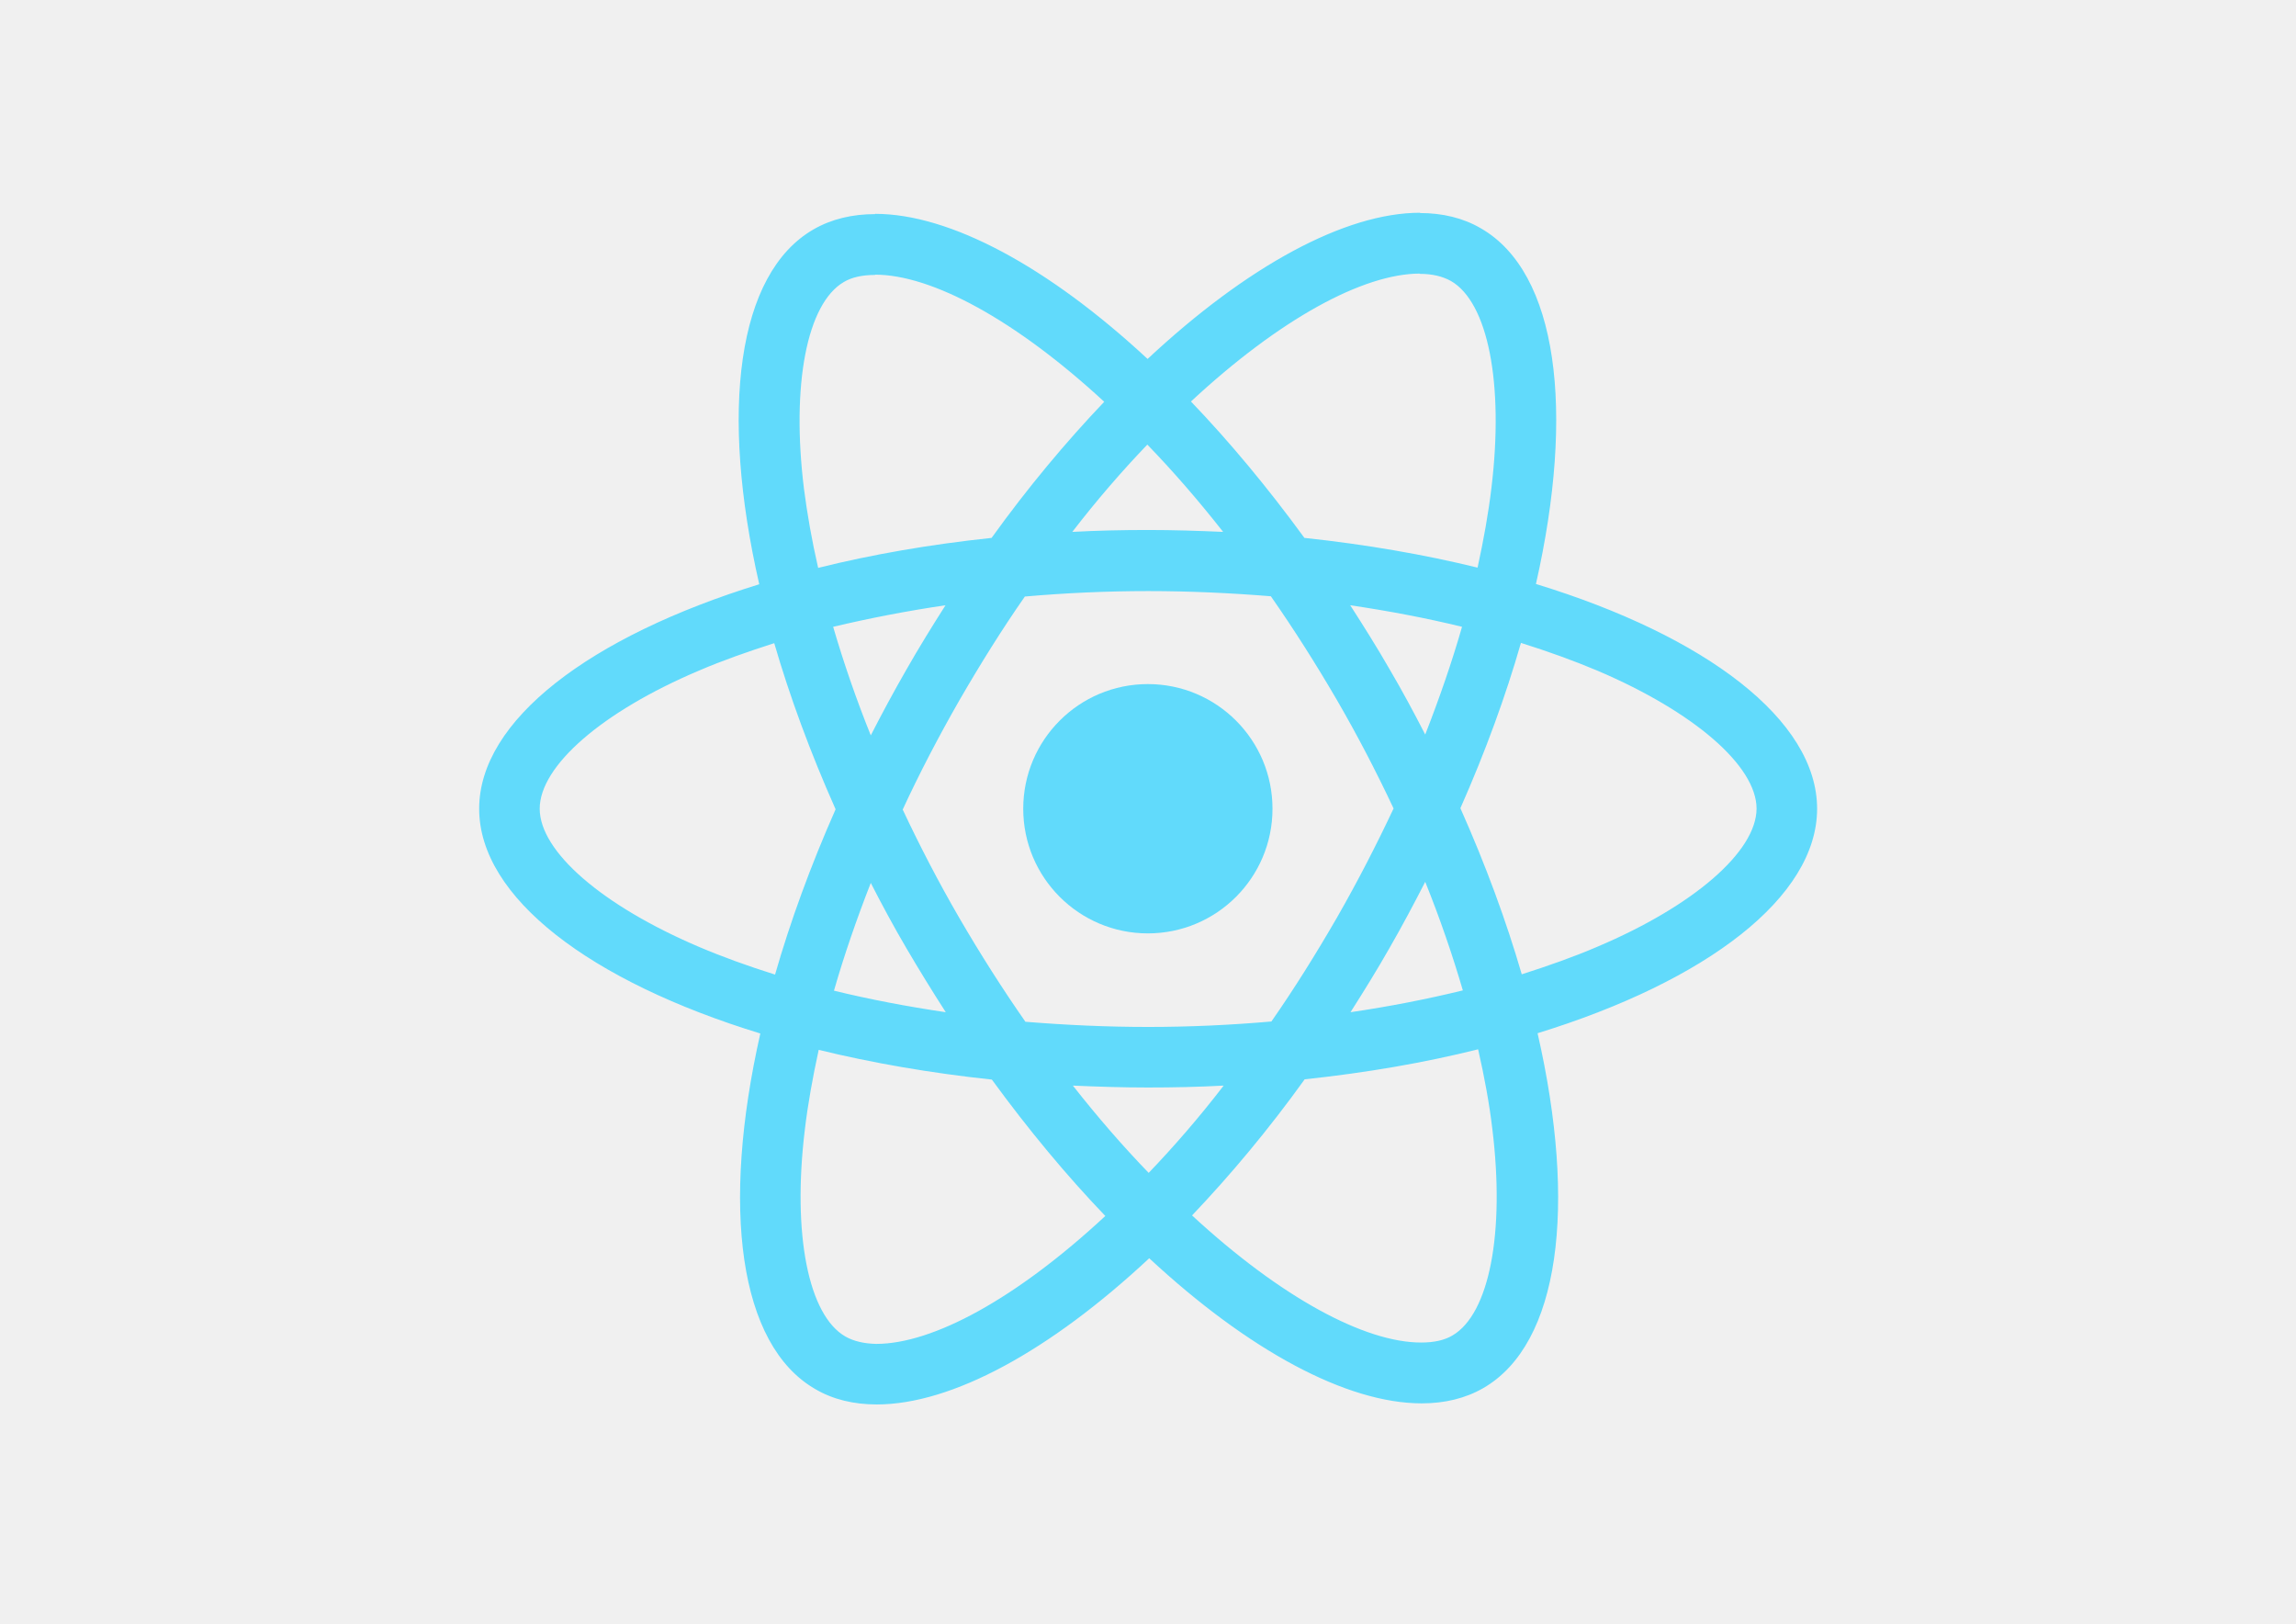
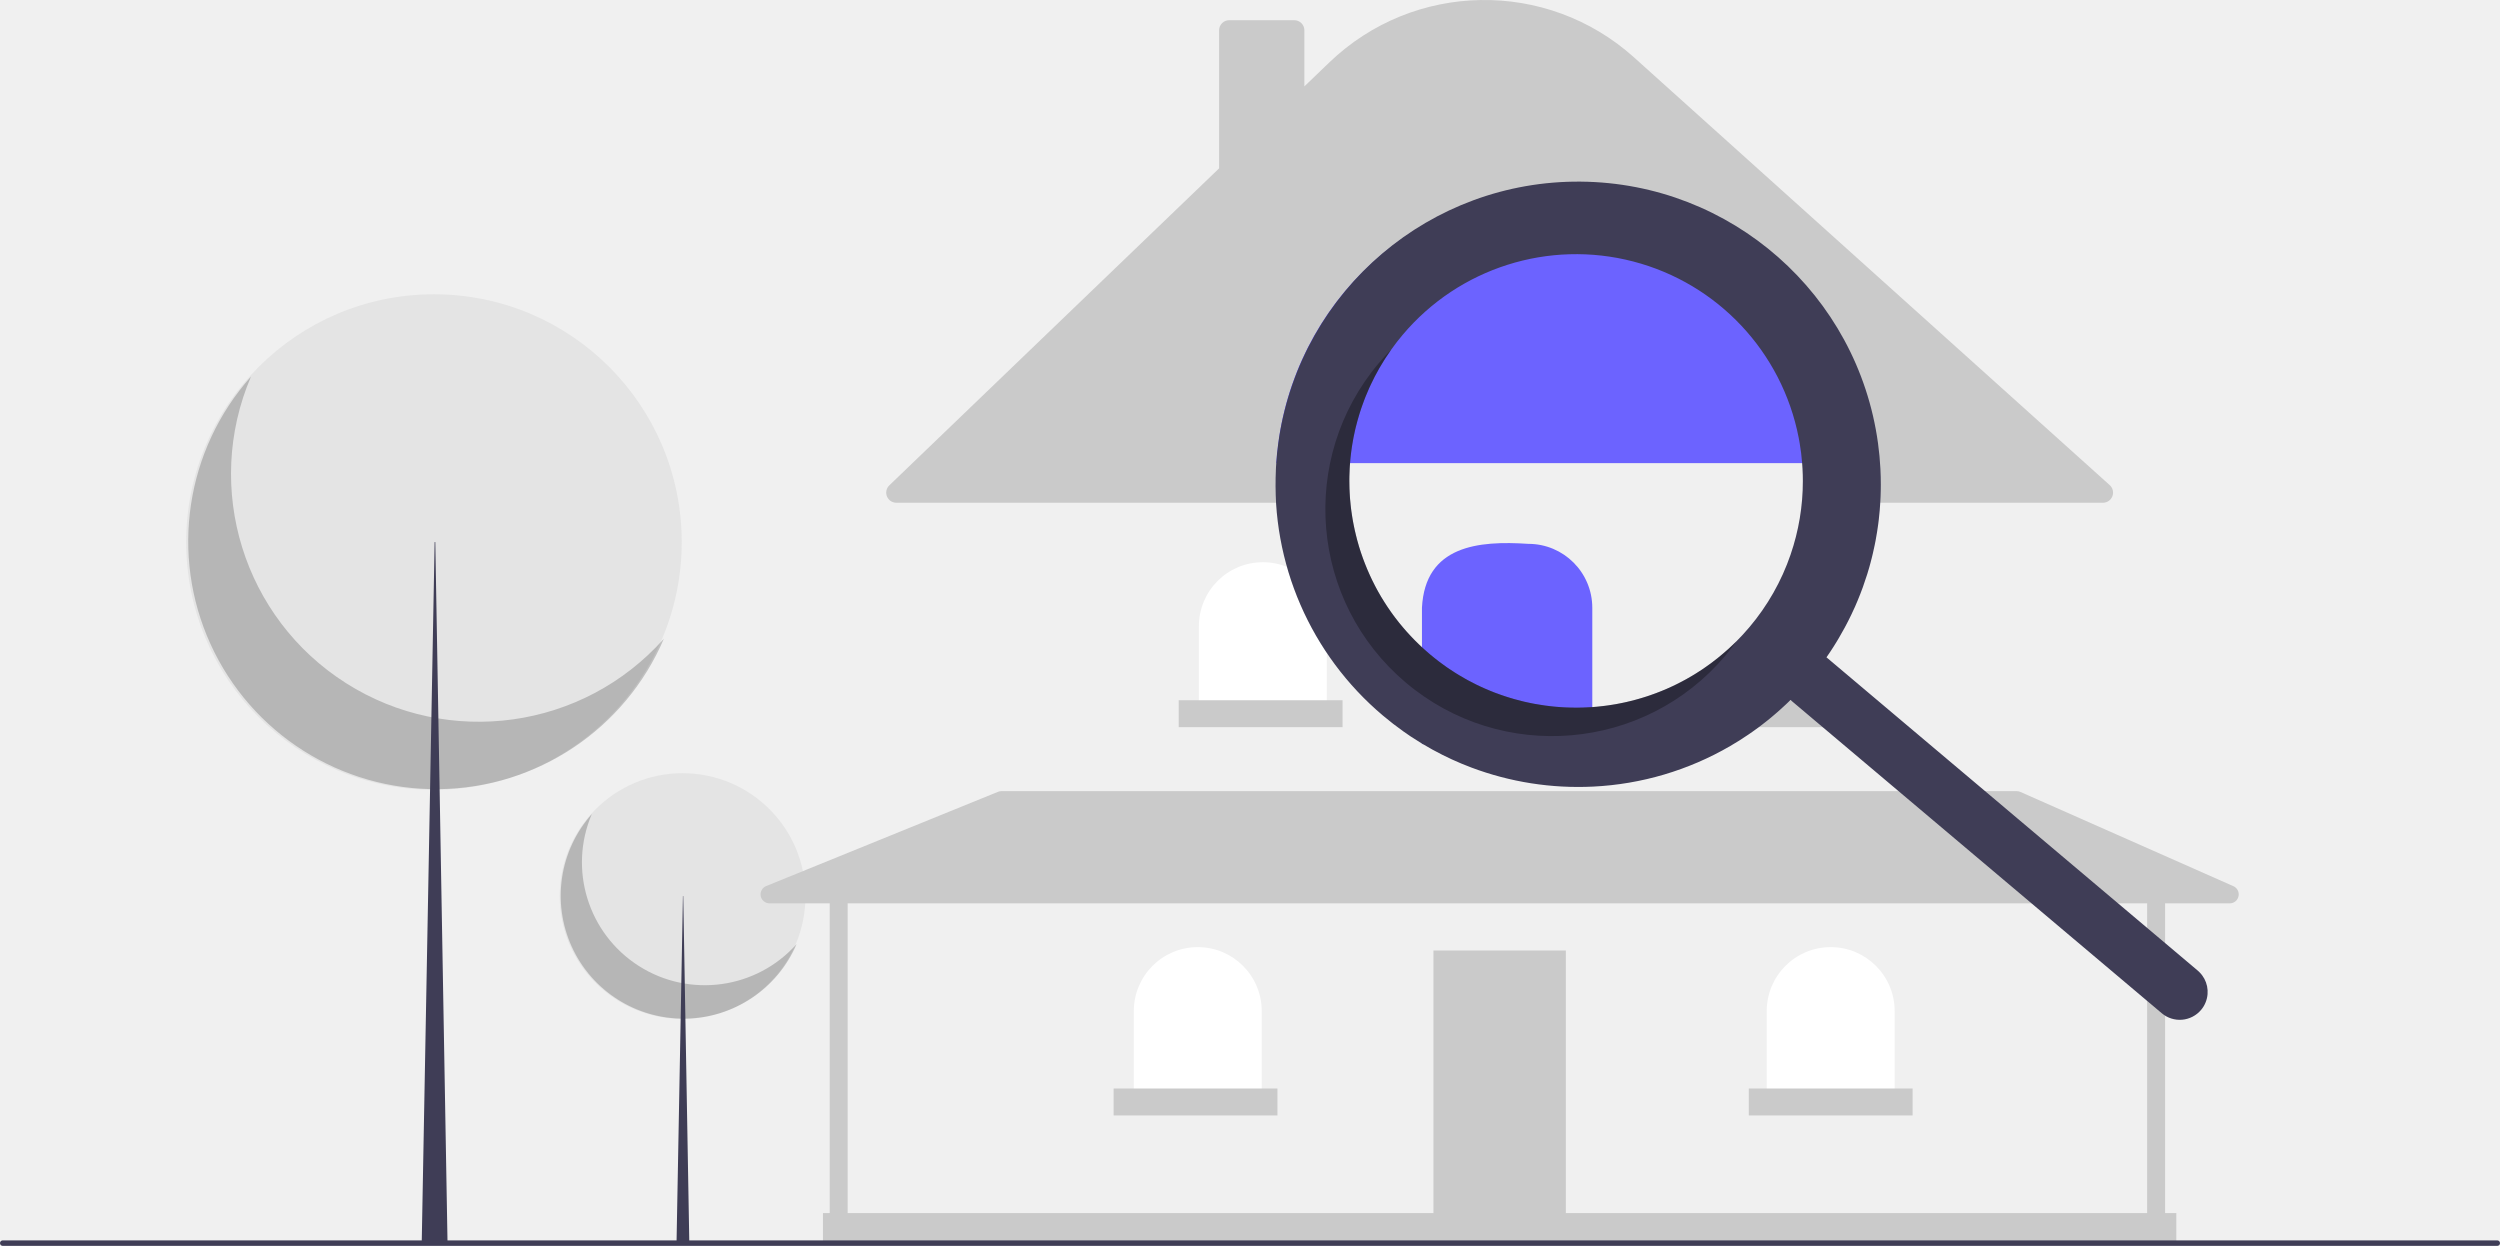
- <svg xmlns="http://www.w3.org/2000/svg" viewBox="0 0 841.9 595.3">
-   <g fill="#61DAFB">
-     <path d="M666.3 296.5c0-32.5-40.7-63.3-103.1-82.4 14.4-63.6 8-114.2-20.2-130.4-6.5-3.8-14.1-5.6-22.4-5.6v22.3c4.6 0 8.3.9 11.4 2.6 13.6 7.8 19.5 37.5 14.9 75.7-1.1 9.4-2.9 19.3-5.1 29.4-19.6-4.8-41-8.5-63.5-10.9-13.5-18.5-27.5-35.3-41.6-50 32.6-30.3 63.2-46.9 84-46.9V78c-27.5 0-63.5 19.6-99.9 53.6-36.4-33.8-72.4-53.2-99.9-53.2v22.3c20.7 0 51.4 16.5 84 46.6-14 14.7-28 31.4-41.3 49.9-22.6 2.4-44 6.1-63.6 11-2.3-10-4-19.7-5.2-29-4.7-38.2 1.1-67.9 14.6-75.8 3-1.8 6.9-2.6 11.5-2.6V78.5c-8.4 0-16 1.8-22.6 5.6-28.1 16.2-34.4 66.7-19.9 130.1-62.2 19.2-102.7 49.9-102.7 82.3 0 32.5 40.7 63.3 103.1 82.4-14.4 63.6-8 114.2 20.2 130.4 6.5 3.8 14.1 5.6 22.5 5.6 27.5 0 63.5-19.6 99.9-53.6 36.4 33.8 72.4 53.2 99.9 53.2 8.4 0 16-1.8 22.6-5.6 28.1-16.2 34.4-66.7 19.9-130.1 62-19.1 102.5-49.9 102.5-82.3zm-130.2-66.7c-3.7 12.9-8.3 26.2-13.5 39.5-4.1-8-8.4-16-13.1-24-4.6-8-9.5-15.8-14.4-23.4 14.2 2.1 27.9 4.7 41 7.9zm-45.8 106.5c-7.8 13.5-15.8 26.3-24.1 38.2-14.9 1.3-30 2-45.2 2-15.1 0-30.2-.7-45-1.9-8.3-11.9-16.4-24.6-24.2-38-7.6-13.1-14.5-26.4-20.8-39.8 6.2-13.4 13.2-26.8 20.7-39.9 7.8-13.5 15.8-26.3 24.1-38.2 14.9-1.3 30-2 45.2-2 15.1 0 30.2.7 45 1.9 8.3 11.9 16.4 24.6 24.2 38 7.6 13.1 14.5 26.4 20.8 39.8-6.3 13.4-13.2 26.8-20.7 39.9zm32.3-13c5.4 13.4 10 26.8 13.8 39.8-13.1 3.2-26.9 5.9-41.2 8 4.9-7.7 9.8-15.6 14.4-23.7 4.6-8 8.9-16.1 13-24.1zM421.2 430c-9.3-9.6-18.6-20.3-27.8-32 9 .4 18.2.7 27.5.7 9.4 0 18.7-.2 27.8-.7-9 11.7-18.3 22.4-27.5 32zm-74.4-58.9c-14.2-2.1-27.9-4.7-41-7.9 3.7-12.9 8.3-26.2 13.5-39.5 4.1 8 8.4 16 13.1 24 4.7 8 9.5 15.8 14.4 23.4zM420.7 163c9.3 9.6 18.6 20.3 27.8 32-9-.4-18.2-.7-27.5-.7-9.4 0-18.7.2-27.8.7 9-11.7 18.3-22.4 27.5-32zm-74 58.9c-4.9 7.7-9.8 15.6-14.4 23.7-4.6 8-8.9 16-13 24-5.4-13.4-10-26.8-13.8-39.8 13.1-3.1 26.9-5.8 41.2-7.9zm-90.5 125.2c-35.4-15.1-58.3-34.9-58.3-50.6 0-15.7 22.9-35.6 58.3-50.6 8.6-3.7 18-7 27.7-10.1 5.7 19.6 13.2 40 22.5 60.9-9.2 20.8-16.6 41.1-22.2 60.6-9.9-3.1-19.3-6.5-28-10.2zM310 490c-13.6-7.8-19.5-37.5-14.9-75.7 1.1-9.4 2.9-19.3 5.1-29.4 19.6 4.8 41 8.5 63.5 10.9 13.5 18.5 27.5 35.3 41.6 50-32.6 30.3-63.2 46.9-84 46.9-4.5-.1-8.3-1-11.3-2.7zm237.2-76.2c4.7 38.2-1.1 67.9-14.6 75.8-3 1.8-6.9 2.6-11.5 2.6-20.7 0-51.4-16.5-84-46.6 14-14.7 28-31.4 41.3-49.9 22.6-2.4 44-6.1 63.6-11 2.3 10.1 4.1 19.8 5.2 29.1zm38.5-66.7c-8.6 3.7-18 7-27.7 10.1-5.7-19.6-13.2-40-22.5-60.9 9.2-20.8 16.6-41.1 22.2-60.6 9.9 3.1 19.3 6.5 28.1 10.2 35.4 15.1 58.3 34.9 58.3 50.6-.1 15.7-23 35.6-58.4 50.6zM320.8 78.4z" />
-     <circle cx="420.9" cy="296.5" r="45.7" />
-     <path d="M520.5 78.1z" />
-   </g>
+ <svg xmlns="http://www.w3.org/2000/svg" data-name="Layer 1" width="909" height="453" viewBox="0 0 909 453">
+   <circle cx="248.187" cy="325.819" r="44.682" fill="#e4e4e4" />
+   <path d="M360.695,519.474a44.686,44.686,0,0,0,74.454,47.29A44.686,44.686,0,1,1,360.695,519.474Z" transform="translate(-145.5 -223.5)" opacity="0.2" style="isolation:isolate" />
+   <polygon points="248.31 325.819 248.432 325.819 250.642 452.5 245.977 452.5 248.31 325.819" fill="#3f3d56" />
+   <circle cx="157.782" cy="197.087" r="90.087" fill="#e4e4e4" />
+   <path d="M236.764,360.416A90.094,90.094,0,0,0,386.876,455.762,90.095,90.095,0,1,1,236.764,360.416Z" transform="translate(-145.5 -223.5)" opacity="0.2" style="isolation:isolate" />
+   <polygon points="158.029 197.087 158.277 197.087 162.732 452.5 153.327 452.5 158.029 197.087" fill="#3f3d56" />
+   <rect x="338.809" y="320.3" width="412.922" height="122.408" fill="#f0f0f0" />
+   <rect x="521.196" y="345.597" width="48.147" height="97.11" fill="#cacaca" />
+   <rect x="362.882" y="175.859" width="364.775" height="112.615" fill="#f0f0f0" />
+   <path d="M910.139,406.295H471.401a3.672,3.672,0,0,1-2.545-6.32l119.907-115.256V234.517a3.676,3.676,0,0,1,3.672-3.672h23.665a3.676,3.676,0,0,1,3.672,3.672v20.396l9.057-8.706a81.373,81.373,0,0,1,110.8-1.842L912.594,399.892a3.673,3.673,0,0,1-2.455,6.403Z" transform="translate(-145.5 -223.5)" fill="#cacaca" />
+   <path d="M459.176,204.421h0a23.257,23.257,0,0,1,23.257,23.257v31.418a0,0,0,0,1,0,0H435.919a0,0,0,0,1,0,0v-31.418A23.257,23.257,0,0,1,459.176,204.421Z" fill="#fff" />
+   <path d="M545.27,204.829h0a23.257,23.257,0,0,1,23.257,23.257v31.418a0,0,0,0,1,0,0H522.012a0,0,0,0,1,0,0v-31.418A23.257,23.257,0,0,1,545.27,204.829Z" fill="#fff" />
+   <path d="M631.363,205.237h0a23.257,23.257,0,0,1,23.257,23.257v31.418a0,0,0,0,1,0,0H608.106a0,0,0,0,1,0,0v-31.418A23.257,23.257,0,0,1,631.363,205.237Z" fill="#fff" />
+   <path d="M665.637,344.373h0a23.257,23.257,0,0,1,23.257,23.257v31.418a0,0,0,0,1,0,0H642.38a0,0,0,0,1,0,0v-31.418A23.257,23.257,0,0,1,665.637,344.373Z" fill="#fff" />
+   <path d="M435.511,344.373h0a23.257,23.257,0,0,1,23.257,23.257v31.418a0,0,0,0,1,0,0H412.254a0,0,0,0,1,0,0v-31.418A23.257,23.257,0,0,1,435.511,344.373Z" fill="#fff" />
+   <path d="M957.557,545.711,880.097,511.437a3.264,3.264,0,0,0-1.321-.279H509.618a3.263,3.263,0,0,0-1.229.24l-84.315,34.274a3.264,3.264,0,0,0,1.229,6.288H447.179v112.615h-2.448V676H936.809V664.575h-4.08v-112.615H956.236A3.264,3.264,0,0,0,957.557,545.711Zm-31.356,118.864H453.707v-112.615H926.2Z" transform="translate(-145.5 -223.5)" fill="#cacaca" />
+   <rect x="428.575" y="254.608" width="59.572" height="9.793" fill="#cacaca" />
+   <rect x="515.892" y="254.608" width="59.572" height="9.793" fill="#cacaca" />
+   <rect x="603.209" y="254.608" width="59.572" height="9.793" fill="#cacaca" />
+   <rect x="635.851" y="395.784" width="59.572" height="9.793" fill="#cacaca" />
+   <rect x="404.909" y="395.784" width="59.572" height="9.793" fill="#cacaca" />
+   <path d="M1053.5,676.5h-907a1,1,0,0,1,0-2h907a1,1,0,0,1,0,2Z" transform="translate(-145.5 -223.5)" fill="#3f3d56" />
+   <path d="M825.366,397.68c0,.64-.01,1.29-.02,1.93-.01.77-.03,1.53-.06,2.3-.03.67-.06,1.33-.1,1.99-.12,2.21-.31,4.41-.57,6.62-.06.56-.13,1.11-.21,1.67-.06.43-.12.87-.19,1.31-.07.49-.14.98-.22,1.47q-.24,1.56-.54,3.12c-.1.52-.2,1.04-.31,1.56-.21,1.03-.44,2.07-.68,3.1-.02.08-.04.17-.06.25-.12.51-.24,1.01-.37,1.52-.04.15-.07.29-.12.44-.09.38-.19.76-.29,1.14-.14.53-.28,1.05-.43,1.58-.24.82-.48,1.63-.73,2.45a2.581,2.581,0,0,0-.08.26c-.48,1.55-.99,3.08-1.55,4.6-.29.8-.6,1.61-.91,2.41-.31.8-.63,1.6-.96,2.39-.32.77-.65,1.54-.98,2.3-.08.18-.16.36-.25.54-.35.79-.71,1.56-1.08,2.33-.01.01-.01.03-.02.04-.29.62-.6,1.24-.91,1.85a.075.075,0,0,1-.02.05c-.3.6-.61,1.2-.93,1.79l-.51.97-.06.11c-.64,1.19-1.3,2.37-2,3.54-.15.26-.3.52-.45.77-.15.26-.31.52-.47.77q-.15.27-.33.54c-.21.34-.42.69-.64,1.03-.04.07-.09.14-.13.21-.38.59-.76,1.17-1.14,1.76-.47.71-.95,1.41-1.44,2.11l-10.86,17.38-.47-.39-.13-.12h-.01l-.43-.36-1.18-1c-.36.35-.71.7-1.07,1.04-.14.14-.29.27-.43.41-.11.1-.21.2-.32.3a104.718,104.718,0,0,1-69.98,29.75h-.03a114.298,114.298,0,0,1-57.03-13.46c-.39-.2-.77-.4-1.15-.63-2.28-1.24-4.51-2.55-6.7-3.95-.01-.01-.02-.01-.03-.02q-3.81-2.7-7.44-5.76a109.927,109.927,0,0,1-38.93-89.79c.03-.67.07-1.33.12-2q.24-3.63.74-7.23c.09-.67.19-1.34.29-2h213.78q.63,4.59.87,9.23C825.316,393.83,825.366,395.75,825.366,397.68Z" transform="translate(-145.5 -223.5)" fill="#f0f0f0" />
+   <path d="M824.346,382.67a108.092,108.092,0,0,0-213.78,0c-.1.66-.2,1.33-.29,2q-.495,3.6-.74,7.23H825.217Q824.976,387.265,824.346,382.67Z" transform="translate(-145.5 -223.5)" fill="#6c63ff" />
+   <path d="M724.459,494.047H662.521V444.5c1.143-22.643,20.496-24.471,38.68-23.256a23.256,23.256,0,0,1,23.257,23.256Z" transform="translate(-145.5 -223.5)" fill="#6c63ff" />
+   <path d="M662.516,458.82V458.83c0,.01.01.01.02.01ZM637.606,382.67c-.04.25-.09.5-.13.75.04-.25.09-.5.14-.75Zm-1.24,9.23c-.03.38-.06.76-.08,1.14q.03-.57.09-1.14a1.475,1.475,0,0,1,.01-.21C636.376,391.76,636.376,391.83,636.366,391.9Zm26.15,66.93c0,.01.01.01.02.01l-.02-.02Zm-24.91-76.16c-.04.25-.09.5-.13.75.04-.25.09-.5.14-.75Zm-1.32,10.37q.03-.57.09-1.14a1.475,1.475,0,0,1,.01-.21c-.01.07-.01.14-.02.21C636.336,392.28,636.306,392.66,636.286,393.04ZM945.226,577a6.772,6.772,0,0,0-.62-.58l-.01-.01-49.52-41.79-1.28-1.08-4.87-4.11-1.22-1.03L880.766,522.54l-1.9-1.6L874.937,517.62l-2.01-1.7-18.96-15.99L843.096,490.76l-1.46-1.23-32.03-27.03c.49-.7.97-1.4,1.44-2.11.38-.59.76-1.17,1.14-1.76.04-.07.09-.14.13-.21.22-.34.43-.69.64-1.03q.18-.27.33-.54c.16-.25.32-.51.47-.77.15-.25.3-.51.45-.77.7-1.17,1.36-2.35,2-3.54l.06-.11.51-.97c.32-.59.63-1.19.93-1.79a.075.075,0,0,0,.02-.05c.31-.61.62-1.23.91-1.85.01-.01.01-.03.02-.04.37-.77.73-1.54,1.08-2.33.09-.18.17-.36.25-.54.33-.76.66-1.53.98-2.3.33-.79.65-1.59.96-2.39.31-.8.62-1.61.91-2.41q.825-2.295,1.55-4.6a2.581,2.581,0,0,1,.08-.26c.25-.82.49-1.63.73-2.45.15-.53.29-1.05.43-1.58.1-.38.2-.76.29-1.14.05-.15.08-.29.12-.44.13-.51.25-1.01.37-1.52.02-.08.04-.17.06-.25.24-1.03.47-2.07.68-3.1.11-.52.21-1.04.31-1.56.19-1.04.38-2.08.54-3.12.08-.49.15-.98.22-1.47.07-.44.13-.88.19-1.31.08-.56.15-1.11.21-1.67.26-2.21.45-4.41.57-6.62.04-.66.07-1.32.1-1.99.03-.77.05-1.53.06-2.3.01-.64.02-1.29.02-1.93,0-1.93-.05-3.85-.15-5.78q-.24-4.635-.87-9.23a110.052,110.052,0,0,0-217.78-2c-.1.66-.2,1.33-.29,2q-.495,3.6-.74,7.23c-.05.67-.09,1.33-.12,2a109.927,109.927,0,0,0,38.93,89.79q3.63,3.06,7.44,5.76c.01.01.02.01.03.02.85.6,1.7,1.19,2.56,1.77,1.37.9,2.75,1.78,4.14,2.62.11.06.22.13.33.19,1.2.72,2.41,1.41,3.62,2.08h.01a108.153,108.153,0,0,0,13.99,6.44,110.384,110.384,0,0,0,44.23,6.94h.03a109.761,109.761,0,0,0,49.91-14.77c2.21-1.28,4.39-2.65,6.52-4.11.53-.36,1.07-.73,1.59-1.1.64-.45,1.28-.92,1.92-1.39.01,0,.01-.01.02-.01a1.43,1.43,0,0,1,.15-.11c.43-.33.87-.66,1.29-.98.11-.08.22-.16.33-.25a.481.481,0,0,0,.08-.07c.25-.18.49-.38.74-.57.25-.19.49-.39.74-.59a.939.939,0,0,0,.12-.09c.28-.23.56-.45.84-.68.29-.23.57-.47.84-.7.28-.23.55-.46.83-.7.24-.2.49-.41.73-.63.08-.06.15-.13.23-.2a.713.713,0,0,1,.1-.08c.33-.28.65-.57.97-.86.08-.07.15-.14.23-.21.49-.44.98-.88,1.46-1.34.11-.1.23-.21.34-.31.11-.1.21-.2.32-.3.14-.14.29-.27.43-.41.36-.34.71-.69,1.07-1.04l1.18,1,.43.36h.01l.13.12.47.39,6.98,5.9.15.13.12.09.79.67,1.58,1.34,1.58,1.33.23.19,7.35,6.2,1.02.86,7.09,5.98,36.7,30.97,1.28,1.08,50.23,42.38,12.88,10.87,4.79,4.04a10.133,10.133,0,0,0,14.29-1.2,9.842,9.842,0,0,0,1.69-2.84A10.091,10.091,0,0,0,945.226,577ZM655.556,345.19a82.447,82.447,0,0,1,143.95,37.48c.13.67.25,1.33.36,2,.41,2.39.71,4.81.89,7.23.05.67.1,1.33.13,2,.09,1.5.13,3.01.13,4.51a82.078,82.078,0,0,1-4.46,26.74v.01a82.007,82.007,0,0,1-14.97,26.38c-.14.16-.28.33-.43.49-1.32,1.56-2.71,3.06-4.14,4.49-.01.01-.02.03-.03.04-.49.49-.99.99-1.49,1.45-1.02.99-2.06,1.93-3.12,2.83q-2.385,2.085-4.89,3.91c-.56.41-1.12.81-1.69,1.21-.56.4-1.13.78-1.7,1.16-1.14.76-2.3,1.49-3.47,2.18-.58.35-1.18.69-1.77,1.02-.59.34-1.19.66-1.79.97-.6.32-1.2.63-1.81.93-1.21.61-2.43,1.18-3.67,1.71q-.93.42-1.86.78c-.39.16-.77.32-1.16.46a3.761,3.761,0,0,1-.47.18q-.315.135-.63.24a1.816,1.816,0,0,1-.21.08c-.43.17-.85.32-1.29.47-.63.23-1.26.44-1.9.64-.64.21-1.27.41-1.91.59-.64.2-1.29.38-1.93.55-.65.18-1.29.35-1.94.5-.69.18-1.38.34-2.08.49-.61.14-1.21.26-1.82.37-.57.12-1.15.22-1.72.32-.8.14-1.6.27-2.41.38-.44.07-.87.13-1.31.17-.19.03-.37.05-.55.07-.56.08-1.12.14-1.67.19-.15.01-.29.03-.43.04-.61.06-1.23.11-1.84.16-1.31.09-2.61.15-3.92.18-.66.01-1.33.02-1.99.02s-1.32-.01-1.98-.03c0,0,0,.01-.01,0-.01.01-.01.01-.02,0a.014.014,0,0,1-.02,0,.17.17,0,0,1-.1,0c-.47,0-.94-.02-1.4-.05-.34-.01-.69-.02-1.04-.05q-.705-.03-1.41-.09c-.15,0-.3-.02-.45-.03a1.486,1.486,0,0,1-.21-.02c-.48-.04-.97-.08-1.45-.13-.24-.02-.49-.04-.73-.07-.73-.08-1.46-.17-2.18-.27-.82-.1-1.64-.22-2.45-.37-.38-.05-.75-.12-1.12-.19q-.735-.12-1.47-.27c-.51-.1-1.02-.2-1.53-.32-.41-.09-.83-.18-1.24-.28-.2-.04-.4-.09-.59-.14-1.05-.25-2.09-.52-3.12-.82-.65-.18-1.3-.37-1.94-.57-.88-.27-1.75-.56-2.62-.87-.34-.11-.67-.23-1.01-.36-.34-.11-.67-.24-1.01-.37-.31-.11-.62-.23-.92-.35-.5-.19-.99-.39-1.48-.59-1.01-.41-2-.84-2.99-1.3-.56-.27-1.12-.53-1.67-.8q-3.255-1.575-6.41-3.5c-.52-.31-1.04-.64-1.56-.97-.65-.4-1.28-.82-1.91-1.24-.35-.24-.69-.47-1.03-.71-.63-.44-1.25-.89-1.86-1.34-.32-.23-.64-.47-.95-.71-1.11-.84-2.2-1.72-3.27-2.62-.51-.43-1.02-.87-1.52-1.32-.21-.18-.42-.37-.63-.56-.24-.22-.48-.43-.71-.66l-.02-.02c-.35-.31-.7-.64-1.04-.97-.53-.5-1.05-1.01-1.55-1.53-.52-.51-1.02-1.04-1.51-1.56-.5-.52-.98-1.05-1.45-1.59q-.72-.795-1.41-1.62c-.45-.52-.89-1.06-1.31-1.59q-1.53-1.89-2.92-3.85c-.43-.6-.84-1.2-1.24-1.81-.43-.62-.84-1.25-1.23-1.88-.41-.63-.8-1.27-1.18-1.92a.209.209,0,0,0-.04-.06c-.75-1.27-1.47-2.55-2.14-3.85q-1.035-1.98-1.95-4c-.31-.67-.61-1.35-.89-2.03-.58-1.37-1.12-2.74-1.62-4.13-.25-.67-.48-1.34-.71-2.02a.495.495,0,0,0-.04-.13c-.46-1.38-.88-2.77-1.25-4.17-.01-.02-.01-.04-.02-.06-.19-.69-.37-1.38-.53-2.08-.16-.61-.3-1.22-.43-1.84-.15-.69-.3-1.38-.43-2.08-.07-.36-.14-.72-.2-1.08-.06-.3-.11-.61-.16-.91-.05-.3-.1-.61-.15-.92q-.15-.915-.27-1.83c-.1-.72-.18-1.44-.26-2.17-.09-.87-.17-1.74-.24-2.62-.05-.59-.08-1.19-.11-1.79-.03-.55-.06-1.1-.07-1.65a.139.139,0,0,1,0-.09.014.014,0,0,1,0-.02c-.01-.01-.01-.01,0-.02a.014.014,0,0,1,0-.02c-.01-.22-.02-.44-.02-.66q-.03-.975-.03-1.95c0-.59.01-1.17.02-1.76q.03-1.23.09-2.46c0-.18.02-.35.03-.53.01-.18.02-.35.03-.53q.03-.57.09-1.14a1.475,1.475,0,0,1,.01-.21c.03-.43.07-.86.11-1.29.08-.86.18-1.73.29-2.59.06-.43.11-.86.18-1.29.04-.3.09-.61.14-.92q.06-.465.15-.93c.07-.41.14-.83.22-1.25.04-.25.09-.5.14-.75q.285-1.5.63-3c.23-1.01.49-2.01.77-3.01.27-1.01.57-2.02.89-3.03.15-.51.31-1.01.49-1.51.33-1.01.68-2.01,1.07-3,.18-.49.37-.99.58-1.48.4-.99.82-1.98,1.25-2.95.22-.49.44-.98.68-1.47.45-.97.92-1.94,1.43-2.89.49-.97,1.02-1.92,1.56-2.86s1.1-1.88,1.69-2.81c.27-.46.57-.93.88-1.38.6-.92,1.23-1.84,1.87-2.74C652.697,348.72,654.086,346.93,655.556,345.19ZM636.366,391.9c-.03.38-.06.76-.08,1.14q.03-.57.09-1.14a1.475,1.475,0,0,1,.01-.21C636.376,391.76,636.376,391.83,636.366,391.9Zm1.24-9.23c-.04.25-.09.5-.13.75.04-.25.09-.5.14-.75Zm24.91,76.15V458.83c0,.01.01.01.02.01Z" transform="translate(-145.5 -223.5)" fill="#3f3d56" />
+   <path d="M665.398,461.379a82.455,82.455,0,0,1-13.991-110.84q-2.365,2.381-4.572,4.988A82.45,82.45,0,1,0,772.864,461.87q2.202-2.61,4.148-5.346A82.455,82.455,0,0,1,665.398,461.379Z" transform="translate(-145.5 -223.5)" opacity="0.3" style="isolation:isolate" />
</svg>
